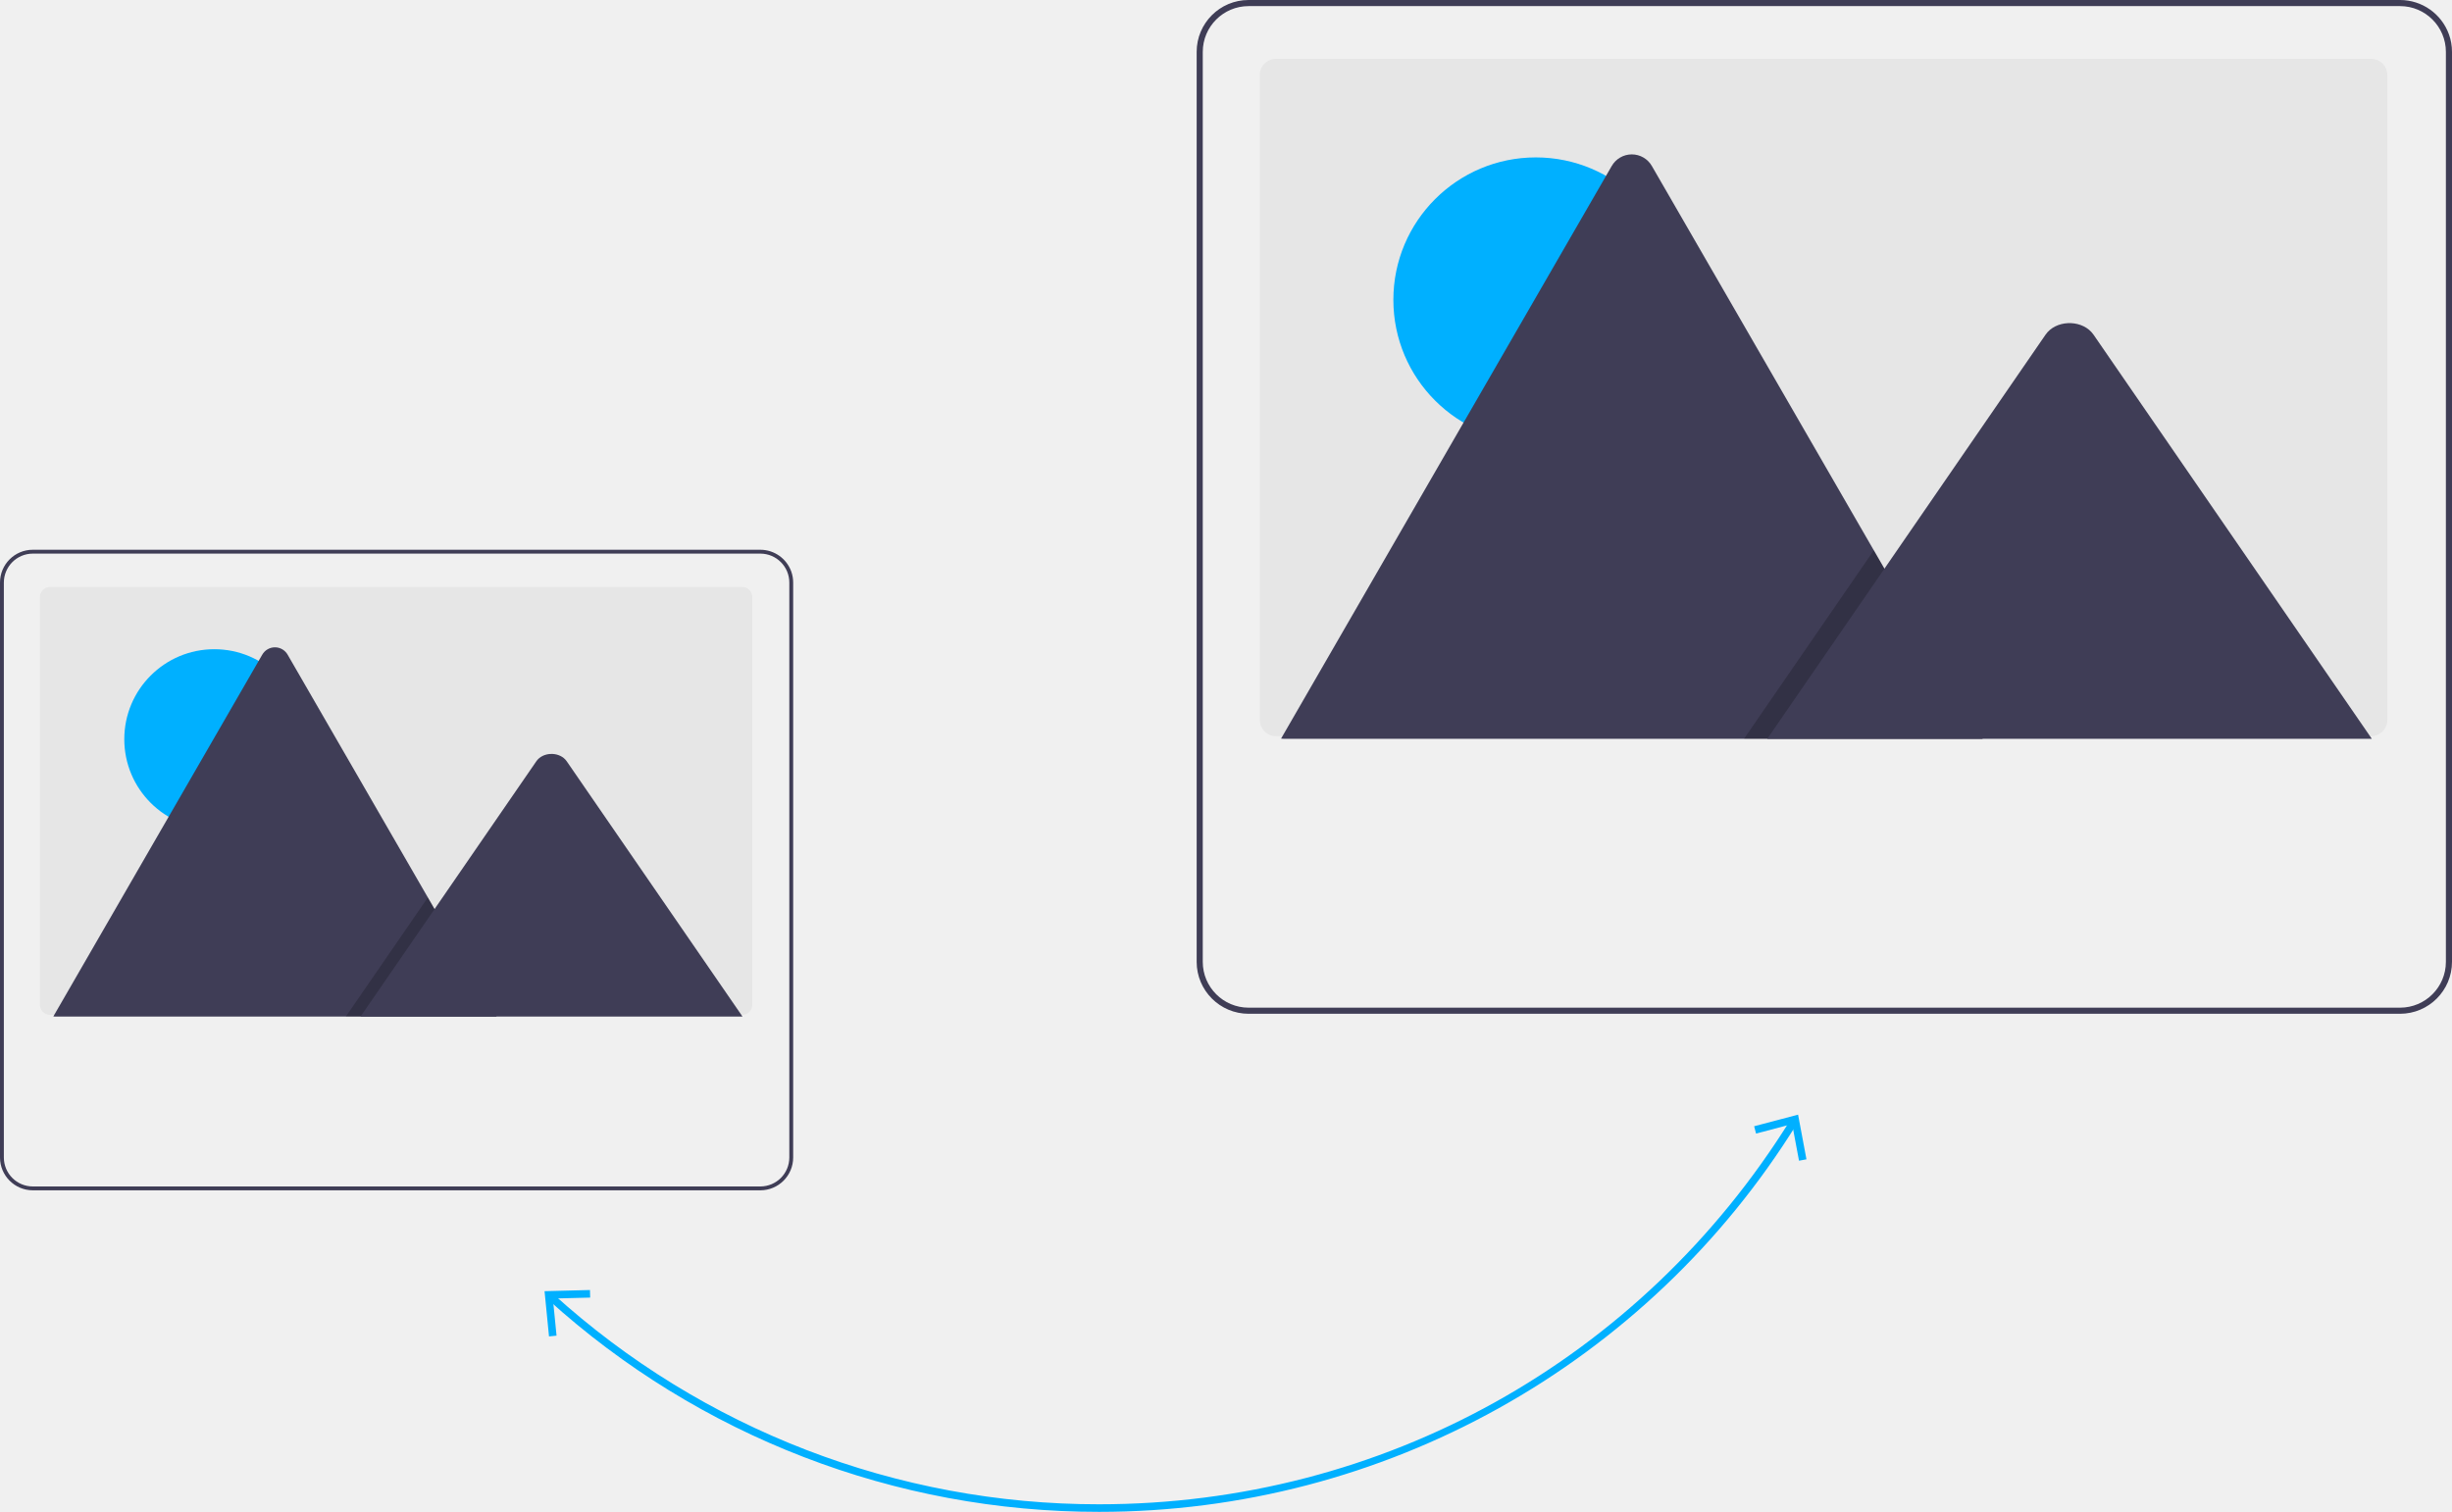
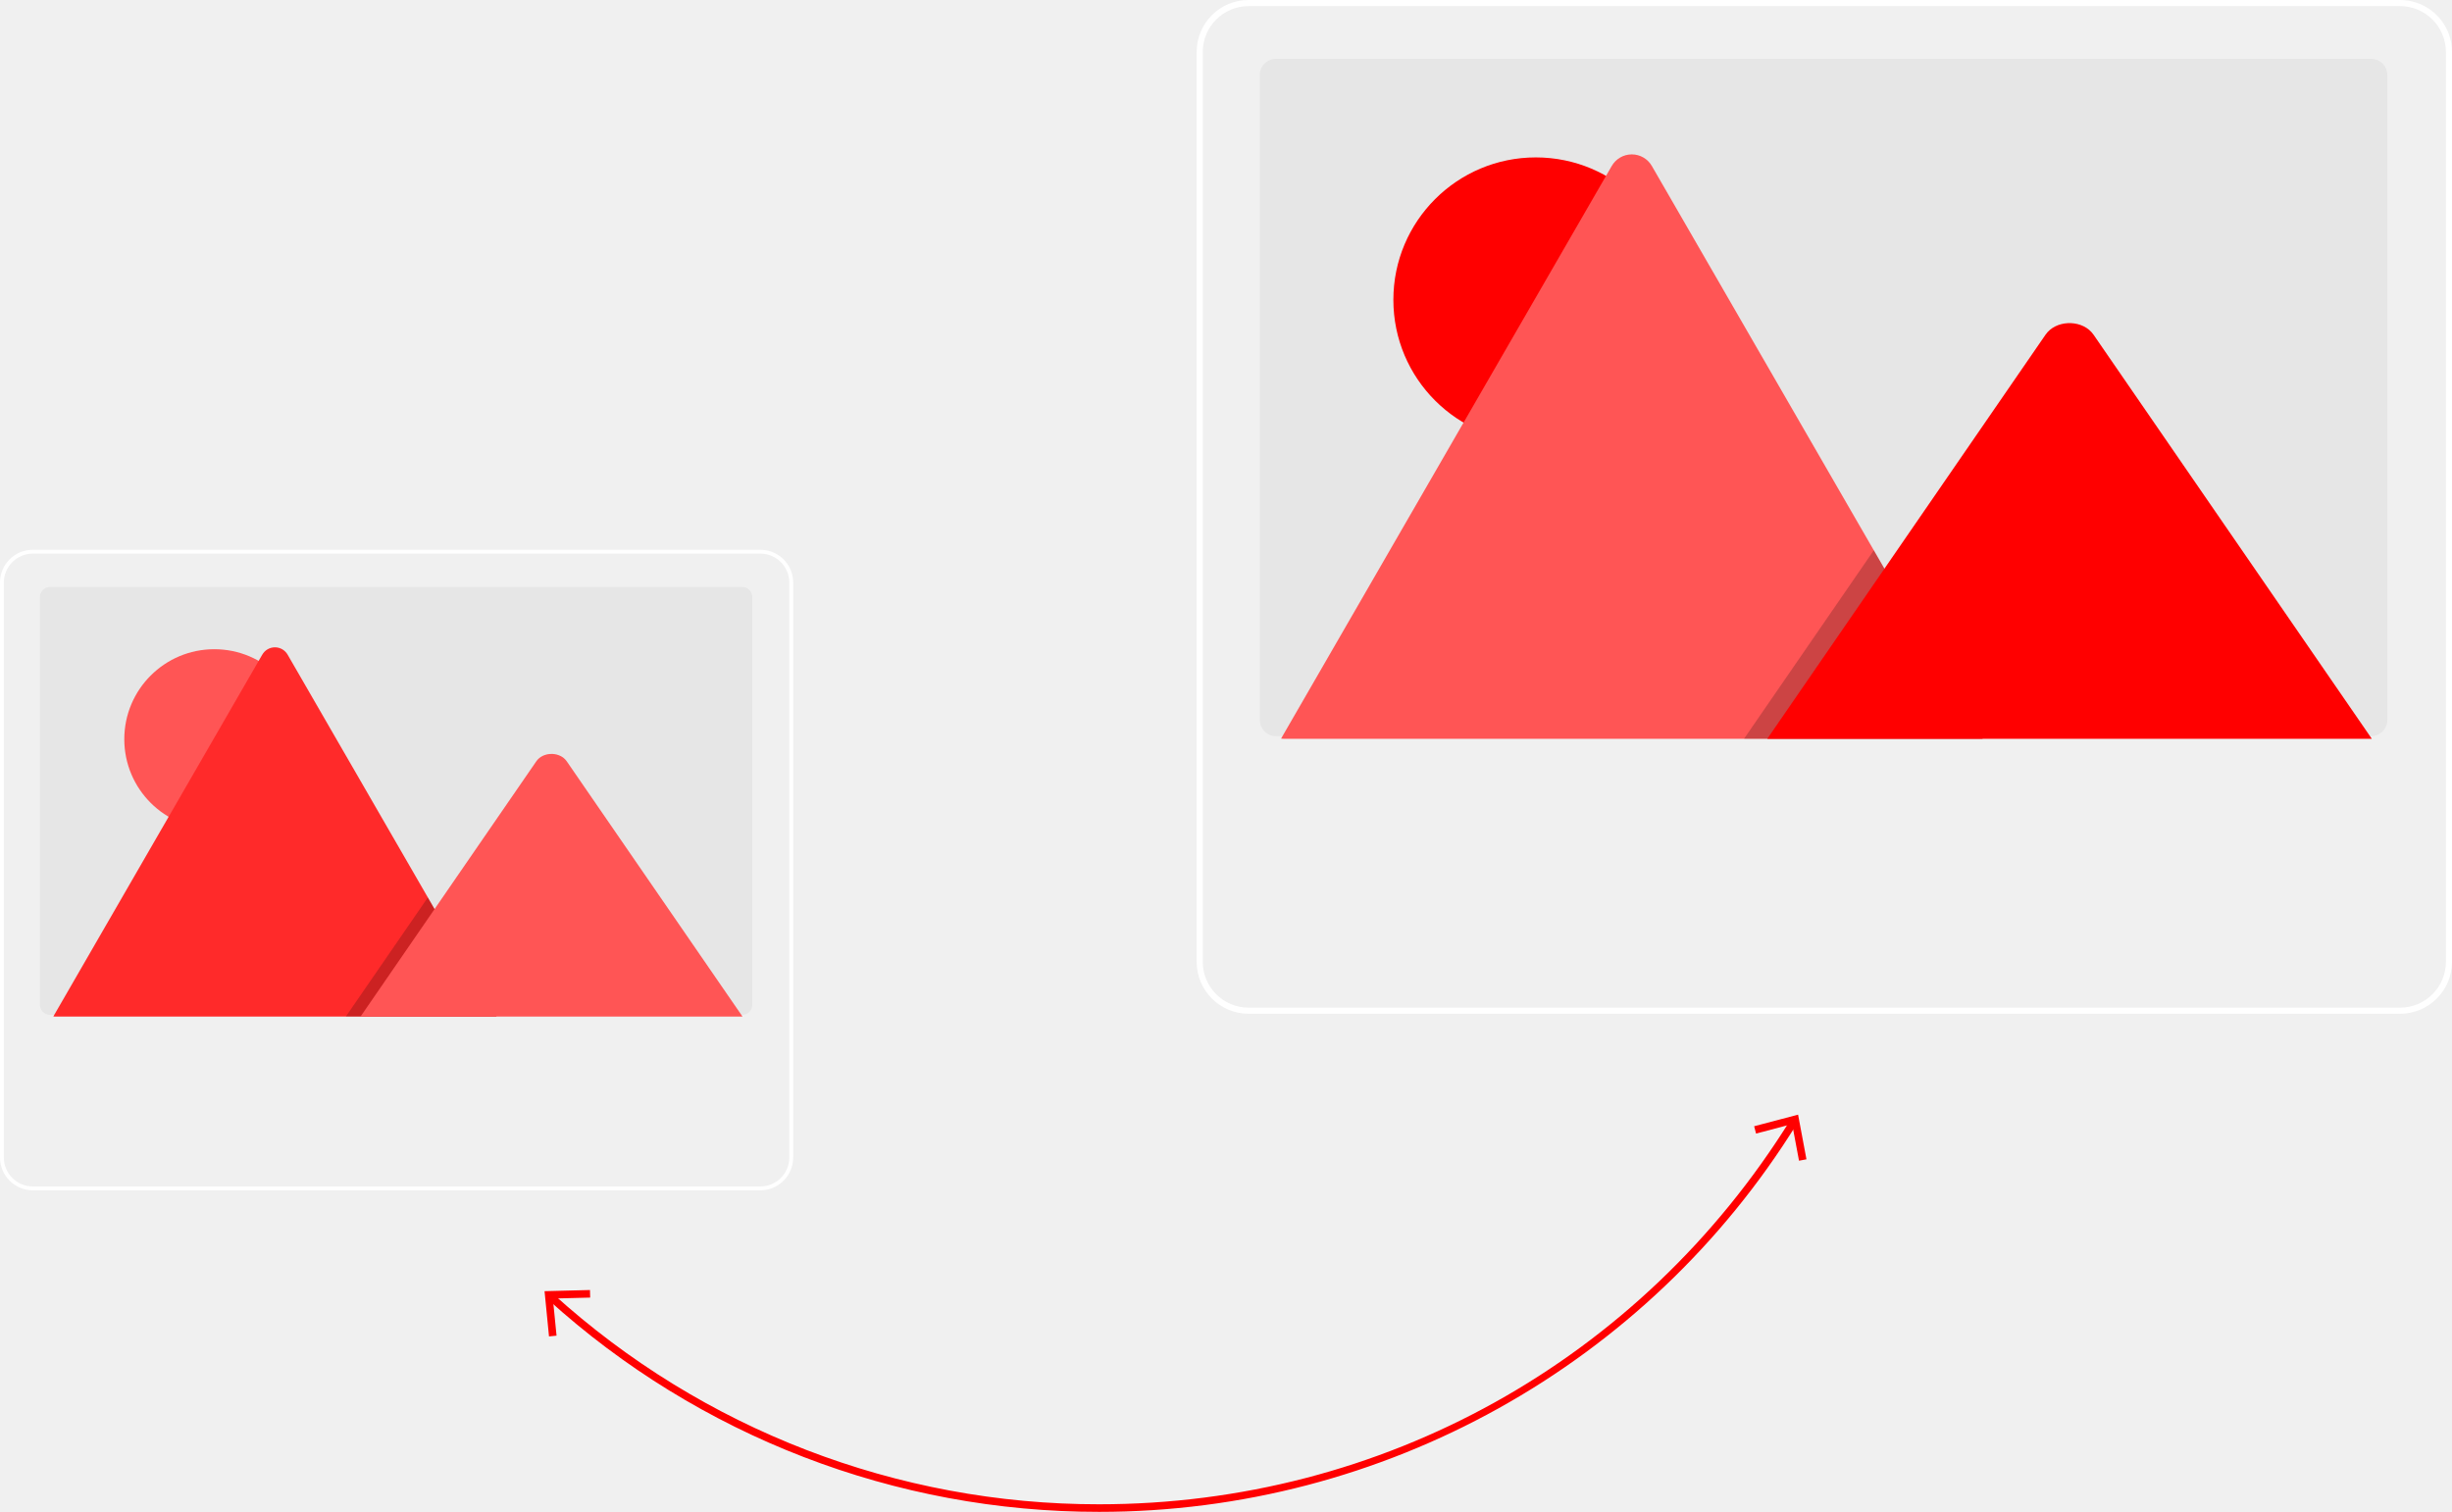
- <svg xmlns="http://www.w3.org/2000/svg" id="b93405e1-9335-481f-b653-44d6b753cbea" data-name="Layer 1" width="972.048" height="599.5" viewBox="0 0 972.048 599.5">
-   <path d="M549.696,749.75a324.768,324.768,0,0,1-218.454-84.192,1.5,1.5,0,0,1,2.014-2.224A321.772,321.772,0,0,0,549.696,746.75c112.298,0,214.773-57.017,274.12-152.52a1.5,1.5,0,1,1,2.548,1.583,325.289,325.289,0,0,1-276.668,153.937Z" transform="translate(-113.9759 -150.25)" fill="#00b0ff" />
-   <polygon points="695.395 446.595 696.159 449.499 710.46 445.722 713.183 460.263 716.134 459.707 712.814 441.998 695.395 446.595" fill="#00b0ff" />
-   <polygon points="233.884 511.537 233.964 514.539 219.176 514.914 220.632 529.636 217.643 529.929 215.875 511.998 233.884 511.537" fill="#00b0ff" />
-   <path d="M412.219,387.061V548.638a4.067,4.067,0,0,1-4.065,4.068h-274.289a3.429,3.429,0,0,1-.583-.045,4.064,4.064,0,0,1-3.485-4.023V387.061a4.067,4.067,0,0,1,4.065-4.068H408.151a4.067,4.067,0,0,1,4.068,4.065Z" transform="translate(-113.9759 -150.25)" fill="#e6e6e6" />
-   <circle cx="84.961" cy="293.125" r="35.688" fill="#00b0ff" />
-   <path d="M310.851,553.354H135.775a3.569,3.569,0,0,1-.654-.052l82.803-143.426a5.798,5.798,0,0,1,10.092,0L283.587,506.126l2.662,4.606Z" transform="translate(-113.9759 -150.25)" fill="#3f3d56" />
-   <polygon points="196.875 403.103 137.1 403.103 166.443 360.481 168.556 357.411 169.611 355.875 172.274 360.481 196.875 403.103" opacity="0.2" style="isolation:isolate" />
-   <path d="M408.332,553.354H256.906l29.343-42.622,2.112-3.07,38.237-55.545c2.507-3.64,8.537-3.867,11.485-.687a6.912,6.912,0,0,1,.551.687Z" transform="translate(-113.9759 -150.25)" fill="#3f3d56" />
-   <path d="M427.651,376.857a13.036,13.036,0,0,0-12.241-8.607H126.982a13.001,13.001,0,0,0-13.006,13.006V609.244a13.024,13.024,0,0,0,13.006,13.006H415.41a13.024,13.024,0,0,0,13.006-13.006V381.256A12.907,12.907,0,0,0,427.651,376.857ZM426.886,609.244a11.49,11.49,0,0,1-11.476,11.476H126.982A11.49,11.49,0,0,1,115.506,609.244V381.256a11.49,11.49,0,0,1,11.476-11.476H415.41a11.49,11.49,0,0,1,11.476,11.476Z" transform="translate(-113.9759 -150.25)" fill="#3f3d56" />
-   <path d="M1060.39,180.022V435.746a6.436,6.436,0,0,1-6.434,6.438h-434.111a5.425,5.425,0,0,1-.923-.072,6.432,6.432,0,0,1-5.516-6.366V180.022a6.436,6.436,0,0,1,6.434-6.438h434.111a6.436,6.436,0,0,1,6.438,6.434Z" transform="translate(-113.9759 -150.25)" fill="#e6e6e6" />
-   <circle cx="608.857" cy="118.899" r="56.483" fill="#00b0ff" />
-   <path d="M899.957,443.209H622.869a5.65,5.65,0,0,1-1.035-.082L752.883,216.129a9.176,9.176,0,0,1,15.973,0l87.951,152.333,4.214,7.289Z" transform="translate(-113.9759 -150.25)" fill="#3f3d56" />
-   <polygon points="785.981 292.959 691.377 292.959 737.818 225.502 741.161 220.643 742.832 218.212 747.045 225.502 785.981 292.959" opacity="0.2" style="isolation:isolate" />
-   <path d="M1054.238,443.209H814.579l46.441-67.458,3.342-4.859,60.517-87.91c3.967-5.762,13.512-6.12,18.177-1.087a10.936,10.936,0,0,1,.871,1.087Z" transform="translate(-113.9759 -150.25)" fill="#3f3d56" />
-   <path d="M1084.813,163.872a20.631,20.631,0,0,0-19.373-13.622H608.952a20.576,20.576,0,0,0-20.584,20.584V531.666A20.614,20.614,0,0,0,608.952,552.25h456.488a20.614,20.614,0,0,0,20.584-20.584V170.834A20.428,20.428,0,0,0,1084.813,163.872Zm-1.211,367.794a18.185,18.185,0,0,1-18.163,18.163H608.952a18.185,18.185,0,0,1-18.163-18.163V170.834a18.185,18.185,0,0,1,18.163-18.163h456.488a18.185,18.185,0,0,1,18.163,18.163Z" transform="translate(-113.9759 -150.25)" fill="#3f3d56" />
+ <svg xmlns="http://www.w3.org/2000/svg" id="b93405e1-9335-481f-b653-44d6b753cbea" data-name="Layer 1" width="972.048" height="599.5" viewBox="0 0 972.048 599.5" version="1.1">
+   <defs id="defs3564" />
+   <path d="M549.696,749.75a324.768,324.768,0,0,1-218.454-84.192,1.5,1.5,0,0,1,2.014-2.224A321.772,321.772,0,0,0,549.696,746.75c112.298,0,214.773-57.017,274.12-152.52a1.5,1.5,0,1,1,2.548,1.583,325.289,325.289,0,0,1-276.668,153.937Z" transform="translate(-113.9759 -150.25)" fill="#00b0ff" id="path3531" style="fill:#ff0000" />
+   <polygon points="695.395 446.595 696.159 449.499 710.46 445.722 713.183 460.263 716.134 459.707 712.814 441.998 695.395 446.595" fill="#00b0ff" id="polygon3533" style="fill:#ff0000" />
+   <polygon points="233.884 511.537 233.964 514.539 219.176 514.914 220.632 529.636 217.643 529.929 215.875 511.998 233.884 511.537" fill="#00b0ff" id="polygon3535" style="fill:#ff0000" />
+   <path d="M412.219,387.061V548.638a4.067,4.067,0,0,1-4.065,4.068h-274.289a3.429,3.429,0,0,1-.583-.045,4.064,4.064,0,0,1-3.485-4.023V387.061a4.067,4.067,0,0,1,4.065-4.068H408.151a4.067,4.067,0,0,1,4.068,4.065Z" transform="translate(-113.9759 -150.25)" fill="#e6e6e6" id="path3537" />
+   <circle cx="84.961" cy="293.125" r="35.688" fill="#00b0ff" id="circle3539" style="fill:#ff5555" />
+   <path d="M310.851,553.354H135.775a3.569,3.569,0,0,1-.654-.052l82.803-143.426a5.798,5.798,0,0,1,10.092,0L283.587,506.126l2.662,4.606Z" transform="translate(-113.9759 -150.25)" fill="#3f3d56" id="path3541" style="fill:#ff2a2a" />
+   <polygon points="196.875 403.103 137.1 403.103 166.443 360.481 168.556 357.411 169.611 355.875 172.274 360.481 196.875 403.103" opacity="0.2" style="isolation:isolate" id="polygon3543" />
+   <path d="M408.332,553.354H256.906l29.343-42.622,2.112-3.07,38.237-55.545c2.507-3.64,8.537-3.867,11.485-.687a6.912,6.912,0,0,1,.551.687Z" transform="translate(-113.9759 -150.25)" fill="#3f3d56" id="path3545" style="fill:#ff5555" />
+   <path d="M427.651,376.857a13.036,13.036,0,0,0-12.241-8.607H126.982a13.001,13.001,0,0,0-13.006,13.006V609.244a13.024,13.024,0,0,0,13.006,13.006H415.41a13.024,13.024,0,0,0,13.006-13.006V381.256A12.907,12.907,0,0,0,427.651,376.857ZM426.886,609.244a11.49,11.49,0,0,1-11.476,11.476H126.982A11.49,11.49,0,0,1,115.506,609.244V381.256a11.49,11.49,0,0,1,11.476-11.476H415.41a11.49,11.49,0,0,1,11.476,11.476Z" transform="translate(-113.9759 -150.25)" fill="#3f3d56" id="path3547" style="fill:#ffffff" />
+   <path d="M1060.39,180.022V435.746a6.436,6.436,0,0,1-6.434,6.438h-434.111a5.425,5.425,0,0,1-.923-.072,6.432,6.432,0,0,1-5.516-6.366V180.022a6.436,6.436,0,0,1,6.434-6.438h434.111a6.436,6.436,0,0,1,6.438,6.434Z" transform="translate(-113.9759 -150.25)" fill="#e6e6e6" id="path3549" />
+   <circle cx="608.857" cy="118.899" r="56.483" fill="#00b0ff" id="circle3551" style="fill:#ff0000" />
+   <path d="M899.957,443.209H622.869a5.65,5.65,0,0,1-1.035-.082L752.883,216.129a9.176,9.176,0,0,1,15.973,0l87.951,152.333,4.214,7.289Z" transform="translate(-113.9759 -150.25)" fill="#3f3d56" id="path3553" style="fill:#ff5555" />
+   <polygon points="785.981 292.959 691.377 292.959 737.818 225.502 741.161 220.643 742.832 218.212 747.045 225.502 785.981 292.959" opacity="0.2" style="isolation:isolate" id="polygon3555" />
+   <path d="M1054.238,443.209H814.579l46.441-67.458,3.342-4.859,60.517-87.91c3.967-5.762,13.512-6.12,18.177-1.087a10.936,10.936,0,0,1,.871,1.087Z" transform="translate(-113.9759 -150.25)" fill="#3f3d56" id="path3557" style="fill:#ff0000" />
+   <path d="M1084.813,163.872a20.631,20.631,0,0,0-19.373-13.622H608.952a20.576,20.576,0,0,0-20.584,20.584V531.666A20.614,20.614,0,0,0,608.952,552.25h456.488a20.614,20.614,0,0,0,20.584-20.584V170.834A20.428,20.428,0,0,0,1084.813,163.872Zm-1.211,367.794a18.185,18.185,0,0,1-18.163,18.163H608.952a18.185,18.185,0,0,1-18.163-18.163V170.834a18.185,18.185,0,0,1,18.163-18.163h456.488a18.185,18.185,0,0,1,18.163,18.163Z" transform="translate(-113.9759 -150.25)" fill="#3f3d56" id="path3559" style="fill:#ffffff" />
</svg>
